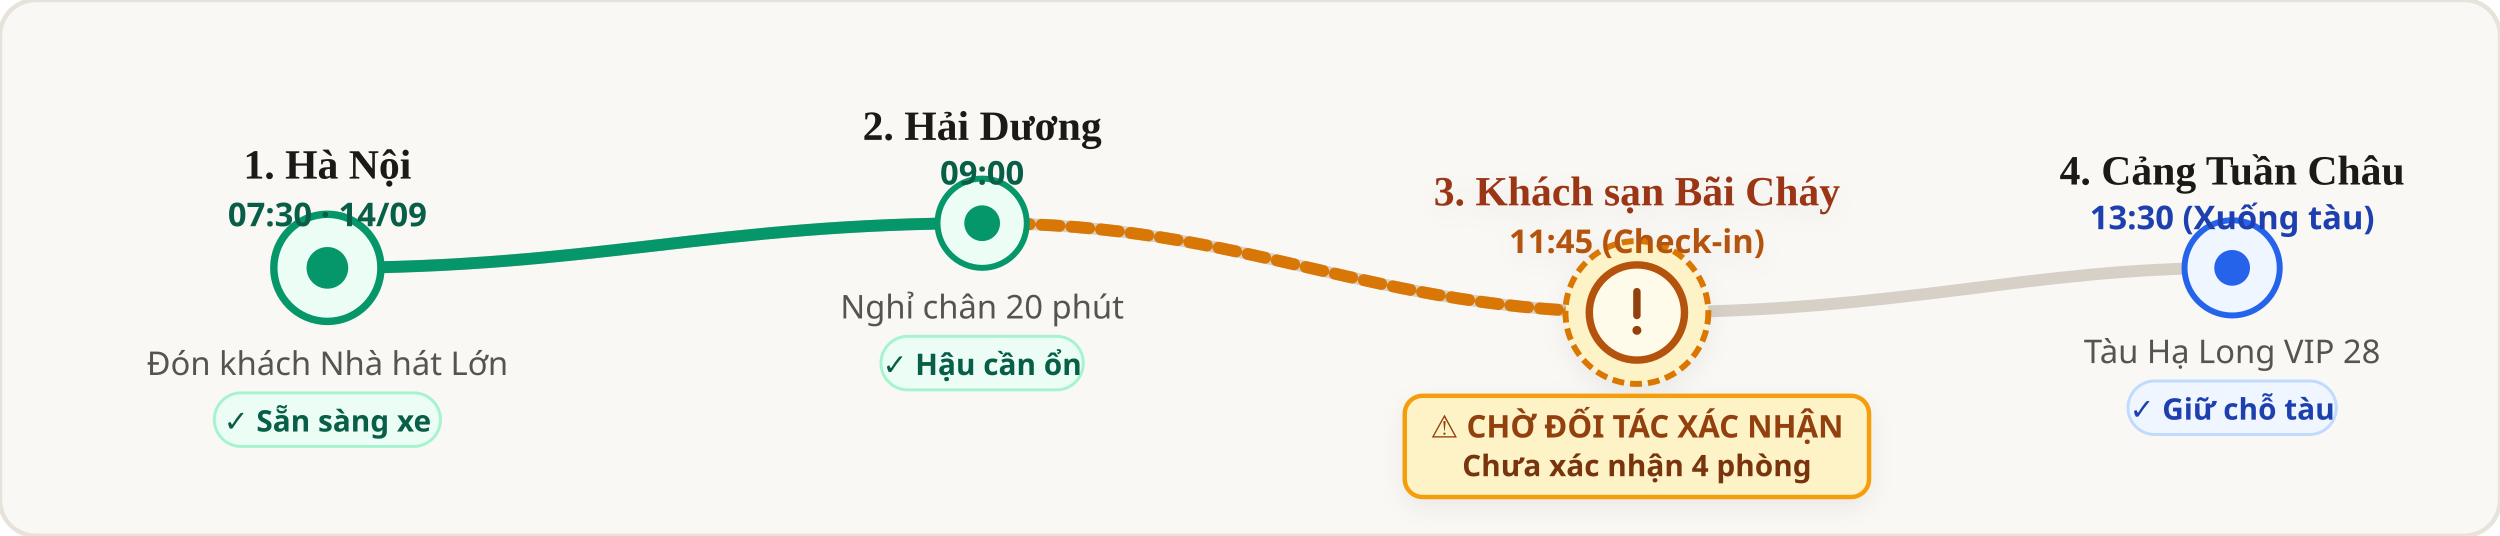
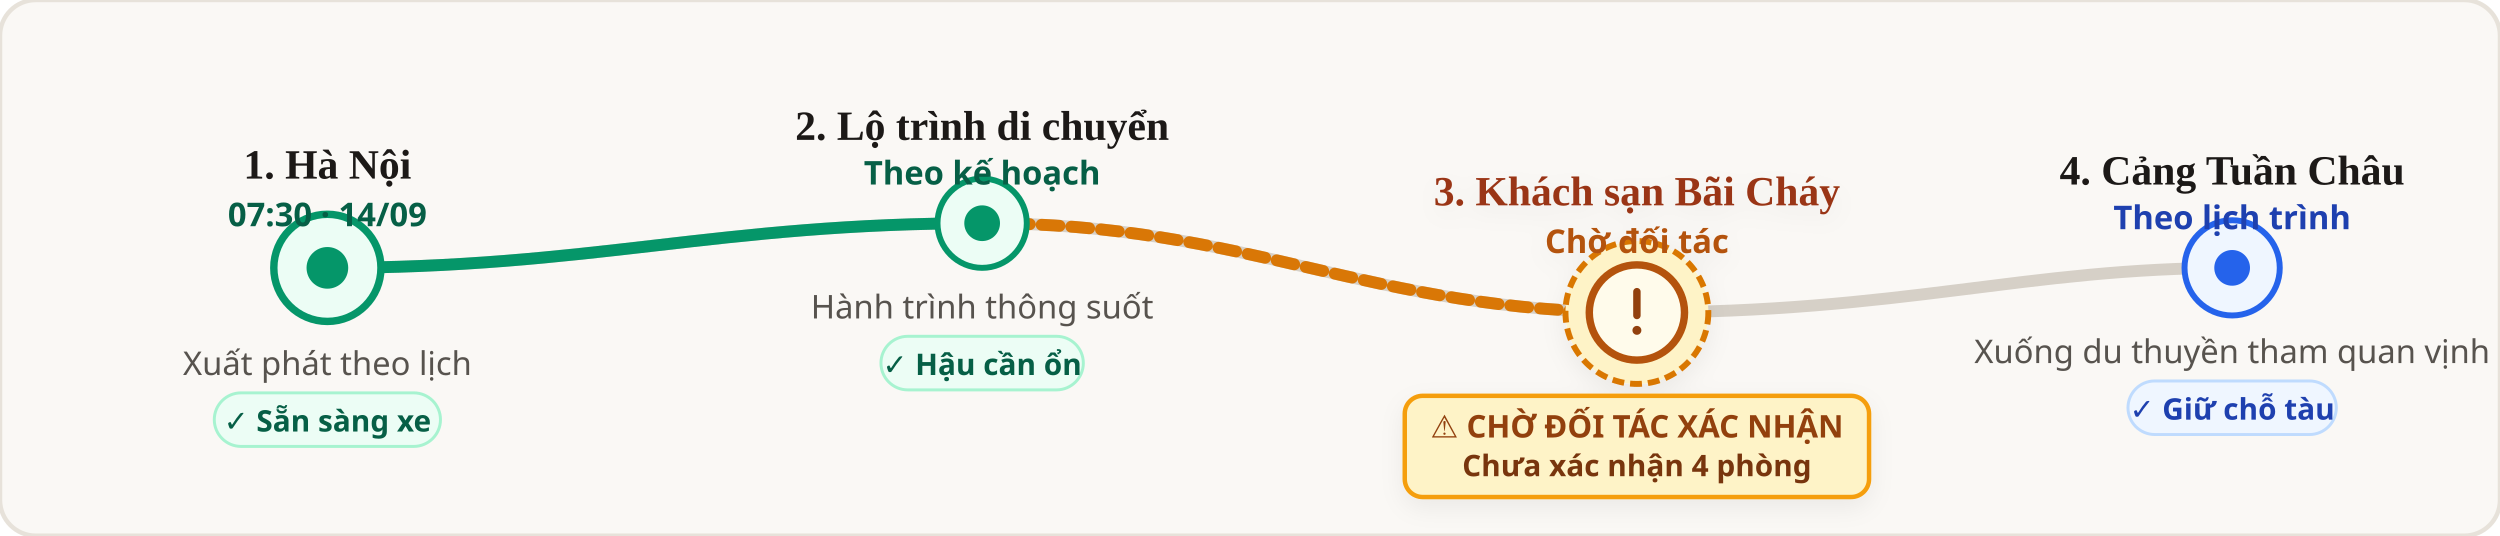
<svg xmlns="http://www.w3.org/2000/svg" viewBox="0 0 840 180" width="840" height="180" role="img" aria-labelledby="t01-narrative-title t01-narrative-desc">
  <defs>
    <filter id="soft-card-shadow" x="-8%" y="-15%" width="120%" height="140%">
      <feDropShadow dx="0" dy="3" stdDeviation="4" flood-color="#1C1917" flood-opacity="0.06" />
    </filter>
  </defs>
  <rect x="0" y="0" width="840" height="180" rx="12" fill="#FAF8F5" stroke="#E7E2DA" stroke-width="1.5" />
  <path d="M 110 90 C 200 90, 240 75, 330 75 C 420 75, 460 105, 550 105 C 640 105, 680 90, 750 90" fill="none" stroke="#D6D0C7" stroke-width="4" stroke-linecap="round" />
  <path d="M 110 90 C 200 90, 240 75, 330 75" fill="none" stroke="#059669" stroke-width="4" stroke-linecap="round" />
  <path d="M 330 75 C 420 75, 460 105, 550 105" fill="none" stroke="#D97706" stroke-width="4" stroke-dasharray="6 4" stroke-linecap="round" />
  <g transform="translate(110, 90)">
    <circle cx="0" cy="0" r="18" fill="#ECFDF5" stroke="#059669" stroke-width="2.5" />
    <circle cx="0" cy="0" r="7" fill="#059669" />
    <text x="0" y="-30" font-family="'Times New Roman', Georgia, serif" font-size="14" font-weight="bold" fill="#1C1917" text-anchor="middle">1. Hà Nội</text>
    <text x="0" y="-14" font-family="system-ui, sans-serif" font-size="11" font-weight="600" fill="#065F46" text-anchor="middle">07:30 · 14/09</text>
-     <text x="0" y="36" font-family="system-ui, sans-serif" font-size="11" fill="#57534E" text-anchor="middle">Đón khách Nhà hát Lớn</text>
+     <text x="0" y="36" font-family="system-ui, sans-serif" font-size="11" fill="#57534E" text-anchor="middle">Xuất phát theo lịch</text>
    <rect x="-38" y="42" width="76" height="18" rx="9" fill="#ECFDF5" stroke="#A7F3D0" stroke-width="1" />
    <text x="0" y="55" font-family="system-ui, sans-serif" font-size="10" font-weight="600" fill="#065F46" text-anchor="middle">✓ Sẵn sàng xe</text>
  </g>
  <g transform="translate(330, 75)">
    <circle cx="0" cy="0" r="15" fill="#ECFDF5" stroke="#059669" stroke-width="2" />
    <circle cx="0" cy="0" r="6" fill="#059669" />
-     <text x="0" y="-28" font-family="'Times New Roman', Georgia, serif" font-size="14" font-weight="bold" fill="#1C1917" text-anchor="middle">2. Hải Dương</text>
-     <text x="0" y="-13" font-family="system-ui, sans-serif" font-size="11" font-weight="600" fill="#065F46" text-anchor="middle">09:00</text>
-     <text x="0" y="32" font-family="system-ui, sans-serif" font-size="11" fill="#57534E" text-anchor="middle">Nghỉ chân 20 phút</text>
+     <text x="0" y="-28" font-family="'Times New Roman', Georgia, serif" font-size="14" font-weight="bold" fill="#1C1917" text-anchor="middle">2. Lộ trình di chuyển</text>
+     <text x="0" y="-13" font-family="system-ui, sans-serif" font-size="11" font-weight="600" fill="#065F46" text-anchor="middle">Theo kế hoạch</text>
+     <text x="0" y="32" font-family="system-ui, sans-serif" font-size="11" fill="#57534E" text-anchor="middle">Hành trình thông suốt</text>
    <rect x="-34" y="38" width="68" height="18" rx="9" fill="#ECFDF5" stroke="#A7F3D0" stroke-width="1" />
    <text x="0" y="51" font-family="system-ui, sans-serif" font-size="10" font-weight="600" fill="#065F46" text-anchor="middle">✓ Hậu cần ổn</text>
  </g>
  <g transform="translate(550, 105)" filter="url(#soft-card-shadow)">
    <circle cx="0" cy="0" r="24" fill="#FEF3C7" stroke="#D97706" stroke-width="2" stroke-dasharray="4 2" />
    <circle cx="0" cy="0" r="16" fill="#FFFBEB" stroke="#B45309" stroke-width="2.5" />
    <line x1="0" y1="-7" x2="0" y2="1" stroke="#92400E" stroke-width="2.5" stroke-linecap="round" />
    <circle cx="0" cy="6" r="1.5" fill="#92400E" />
    <text x="0" y="-36" font-family="'Times New Roman', Georgia, serif" font-size="14" font-weight="bold" fill="#9A3412" text-anchor="middle">3. Khách sạn Bãi Cháy</text>
-     <text x="0" y="-20" font-family="system-ui, sans-serif" font-size="11" font-weight="700" fill="#B45309" text-anchor="middle">11:45 (Check-in)</text>
+     <text x="0" y="-20" font-family="system-ui, sans-serif" font-size="11" font-weight="700" fill="#B45309" text-anchor="middle">Chờ đối tác</text>
    <rect x="-78" y="28" width="156" height="34" rx="6" fill="#FEF3C7" stroke="#F59E0B" stroke-width="1.5" />
    <text x="0" y="42" font-family="system-ui, sans-serif" font-size="10.5" font-weight="700" fill="#92400E" text-anchor="middle">⚠ CHỜ ĐỐI TÁC XÁC NHẬN</text>
    <text x="0" y="55" font-family="system-ui, sans-serif" font-size="10" font-weight="600" fill="#78350F" text-anchor="middle">Chưa xác nhận 4 phòng</text>
  </g>
  <g transform="translate(750, 90)">
    <circle cx="0" cy="0" r="16" fill="#EFF6FF" stroke="#2563EB" stroke-width="2" />
    <circle cx="0" cy="0" r="6" fill="#2563EB" />
    <text x="0" y="-28" font-family="'Times New Roman', Georgia, serif" font-size="14" font-weight="bold" fill="#1C1917" text-anchor="middle">4. Cảng Tuần Châu</text>
-     <text x="0" y="-13" font-family="system-ui, sans-serif" font-size="11" font-weight="600" fill="#1E40AF" text-anchor="middle">13:30 (Xuống tàu)</text>
-     <text x="0" y="32" font-family="system-ui, sans-serif" font-size="11" fill="#57534E" text-anchor="middle">Tàu Hạ Long VIP 28</text>
+     <text x="0" y="-13" font-family="system-ui, sans-serif" font-size="11" font-weight="600" fill="#1E40AF" text-anchor="middle">Theo lịch trình</text>
+     <text x="0" y="32" font-family="system-ui, sans-serif" font-size="11" fill="#57534E" text-anchor="middle">Xuống du thuyền tham quan vịnh</text>
    <rect x="-35" y="38" width="70" height="18" rx="9" fill="#EFF6FF" stroke="#BFDBFE" stroke-width="1" />
    <text x="0" y="51" font-family="system-ui, sans-serif" font-size="10" font-weight="600" fill="#1E40AF" text-anchor="middle">✓ Giữ chỗ tàu</text>
  </g>
</svg>
